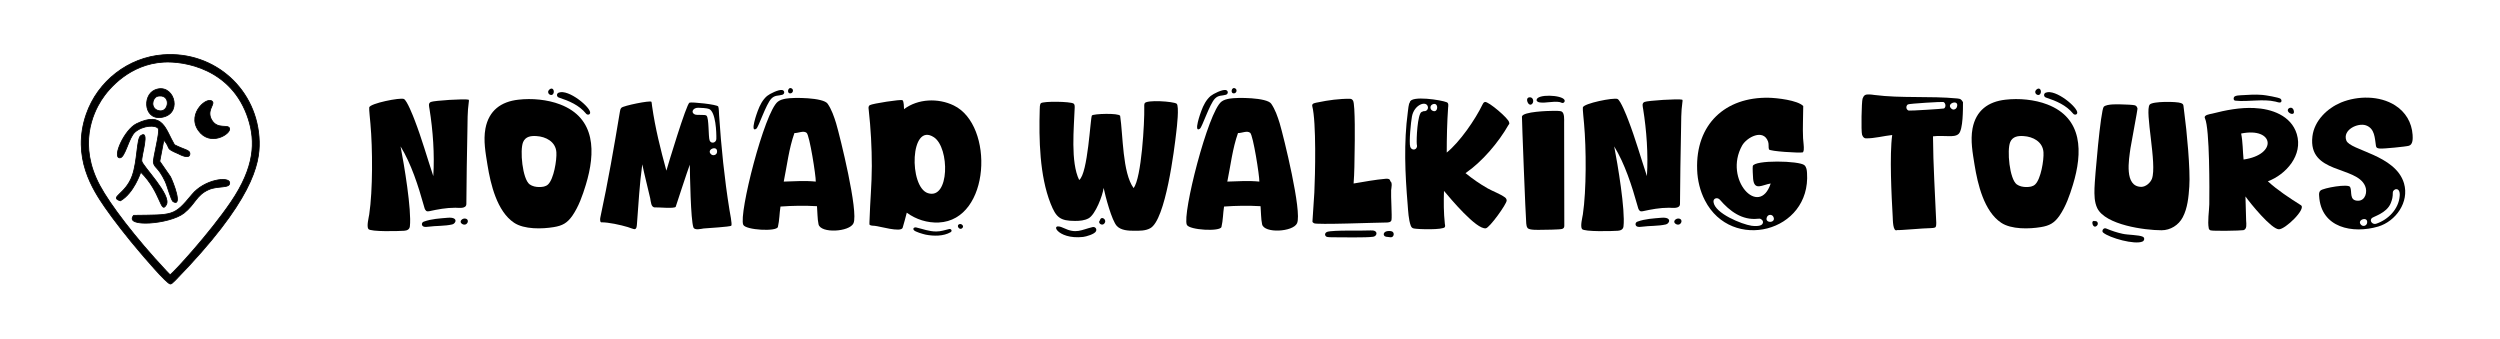
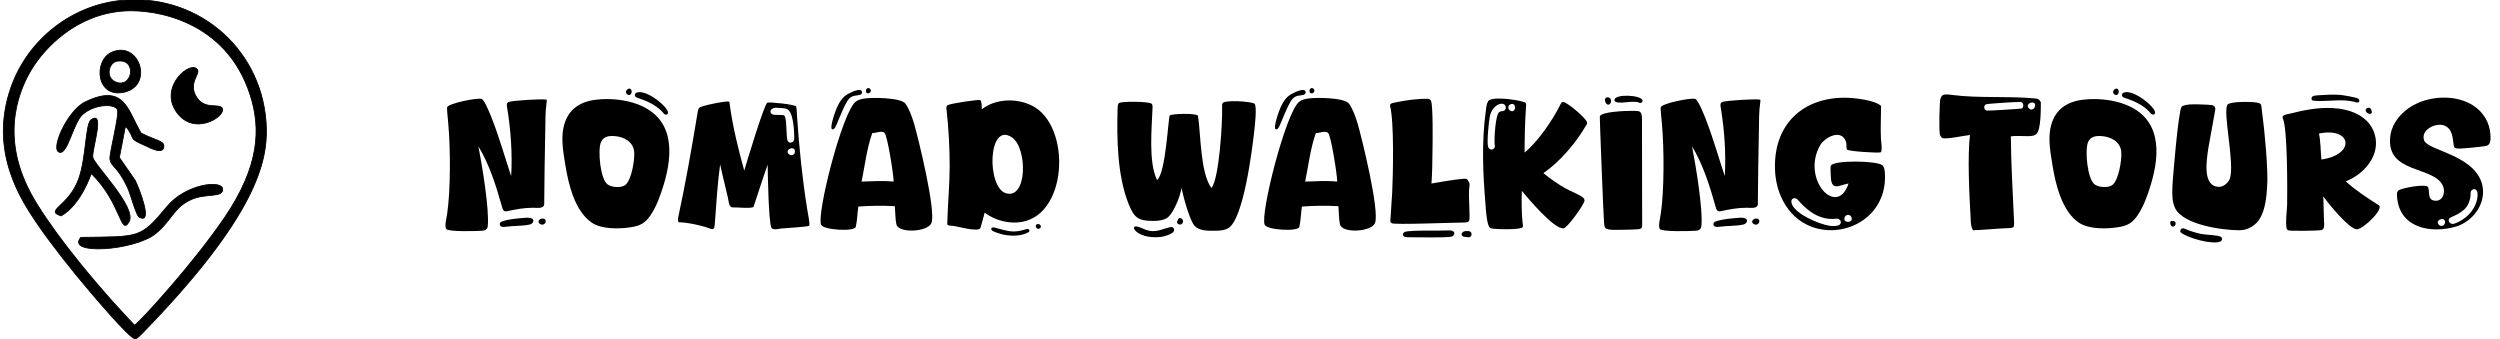
<svg xmlns="http://www.w3.org/2000/svg" xmlns:xlink="http://www.w3.org/1999/xlink" version="1.1" width="304.8mm" height="41.275mm" viewBox="0 0 304.8 41.275">
  <defs>
-     <path id="path_2026ed823f460e1adfd6be880aa170bc" d="M 48.837 17.851 C 50.139 19.972 51 22.671 51.672 25.071 C 51.735 25.285 51.777 25.563 51.966 25.713 C 52.05 25.778 52.197 25.778 52.302 25.756 C 53.394 25.521 54.381 25.328 55.515 25.328 C 55.935 25.328 56.859 25.499 56.859 24.856 C 56.88 21.9 56.922 18.943 56.985 15.987 C 57.006 14.83 56.985 13.587 57.153 12.451 C 57.174 12.344 57.195 12.237 57.132 12.152 C 56.649 12.023 52.932 12.259 52.533 12.43 C 52.176 12.58 52.323 12.987 52.365 13.287 C 52.785 15.901 52.995 18.815 52.827 21.471 C 52.071 19.2 51.42 16.886 50.559 14.658 C 50.391 14.208 49.614 12.216 49.236 12.066 C 48.774 11.873 45.121 12.601 45.016 13.094 C 44.974 13.287 45.142 14.765 45.163 15.087 C 45.436 18.108 45.457 23.185 45.016 26.142 C 44.953 26.549 44.68 27.577 44.911 27.92 C 45.163 28.284 48.69 28.177 49.278 28.134 C 49.614 28.113 49.929 27.984 49.971 27.599 C 50.202 25.606 49.257 19.993 48.837 17.851 Z M 52.218 27.642 C 53.163 27.513 54.213 27.577 55.137 27.363 C 55.599 27.256 55.914 26.442 54.591 26.549 C 53.604 26.635 52.617 26.677 51.672 27.02 C 51.358 27.127 51.358 27.556 51.694 27.642 C 51.84 27.684 52.071 27.663 52.218 27.642 Z M 56.775 26.656 C 56.376 26.549 55.893 27.02 56.334 27.299 C 56.922 27.663 57.342 26.806 56.775 26.656 Z" fill-rule="evenodd" fill="#000000" fill-opacity="1" stroke="none" stroke-opacity="1" stroke-width="0.1" stroke-linecap="round" stroke-linejoin="round" />
-     <path id="path_f3adf2d273e6dd551e8abb9b780e9c8e" d="M 67.457 11.425 C 67.646 11.082 67.394 10.589 67.016 10.889 C 66.491 11.318 67.205 11.853 67.457 11.425 Z M 71.949 13.783 C 72.096 13.141 69.304 10.805 68.107 11.298 C 67.813 11.427 67.855 11.812 68.149 11.898 C 69.388 12.305 70.606 12.819 71.446 13.847 C 71.572 14.019 71.886 14.04 71.949 13.783 Z M 67.519 27.688 C 68.569 27.516 69.157 27.195 69.787 26.295 C 70.564 25.16 71.026 23.831 71.425 22.525 C 72.621 18.604 72.663 14.405 68.296 12.733 C 66.742 12.134 64.832 11.962 63.194 12.155 C 61.094 12.391 59.604 13.462 59.184 15.669 C 58.911 17.147 59.205 18.668 59.436 20.125 C 59.814 22.46 60.59 25.76 62.669 27.152 C 63.908 27.988 66.112 27.924 67.519 27.688 Z M 65.733 22.803 C 65.334 22.803 64.914 22.717 64.578 22.482 C 63.696 21.839 63.36 18.304 63.78 17.318 C 64.074 16.633 64.746 16.547 65.397 16.59 C 66.552 16.654 67.749 17.276 67.833 18.561 C 67.896 19.525 67.518 21.818 66.825 22.482 C 66.531 22.76 66.132 22.803 65.733 22.803 Z" fill-rule="evenodd" fill="#000000" fill-opacity="1" stroke="none" stroke-opacity="1" stroke-width="0.1" stroke-linecap="round" stroke-linejoin="round" />
-     <path id="path_8a822ef4f488ee7a4ec1c441ab9542ff" d="M 81.246 20.807 C 80.532 18.215 79.881 15.601 79.503 12.945 C 79.482 12.837 79.461 12.473 79.419 12.409 C 79.293 12.216 76.017 12.88 75.765 13.137 C 75.639 13.266 75.597 13.459 75.576 13.63 C 74.863 17.937 74.128 22.179 73.204 26.464 C 73.162 26.614 73.12 27.042 73.288 27.106 C 74.17 27.085 75.681 27.428 76.542 27.685 C 76.689 27.728 77.277 27.963 77.382 27.942 C 77.634 27.899 77.634 27.535 77.655 27.342 C 77.844 24.9 77.97 22.457 78.306 20.036 C 78.6 21.429 78.957 22.8 79.272 24.171 C 79.356 24.557 79.356 25.328 79.881 25.285 C 80.322 25.264 82.169 25.457 82.379 25.221 C 82.379 25.221 83.87 20.658 84.101 20.079 C 84.122 21.364 84.206 26.806 84.542 27.728 C 84.689 28.113 85.487 27.899 85.781 27.856 C 86.181 27.813 89.037 27.663 89.163 27.513 C 89.289 27.363 88.974 25.842 88.932 25.564 C 88.323 21.772 87.924 17.872 87.672 14.037 C 87.651 13.802 87.651 13.159 87.567 12.987 C 87.441 12.73 84.312 12.409 84.06 12.516 C 83.682 12.688 81.456 20.058 81.246 20.807 Z M 86.517 17.122 C 86.349 16.651 86.454 14.402 86.139 14.102 C 85.971 13.93 84.983 14.08 84.71 13.952 C 84.185 13.716 84.479 13.137 85.11 13.137 C 85.383 13.137 86.223 13.18 86.454 13.287 C 87.273 13.652 87.357 16.158 87.336 16.951 C 87.315 17.422 86.685 17.572 86.517 17.122 Z M 86.727 18.836 C 85.992 18.237 87.546 17.615 87.42 18.558 C 87.378 18.879 86.979 19.029 86.727 18.836 Z" fill-rule="evenodd" fill="#000000" fill-opacity="1" stroke="none" stroke-opacity="1" stroke-width="0.1" stroke-linecap="round" stroke-linejoin="round" />
-     <path id="path_ad9d5d152859b66e636fb65929da0765" d="M 96.52 10.782 C 96.058 10.525 95.869 11.446 96.394 11.382 C 96.688 11.339 96.793 10.932 96.52 10.782 Z M 92.216 15.688 C 92.489 15.496 93.392 12.689 94.043 12.025 C 94.484 11.575 94.883 11.703 95.386 11.553 C 95.701 11.446 95.68 11.039 95.365 10.975 C 94.946 10.889 93.854 11.425 93.518 11.703 C 92.972 12.175 92.636 12.839 92.384 13.524 C 92.321 13.674 91.376 16.288 92.216 15.688 Z M 95.156 25.182 C 96.646 25.075 98.116 25.053 99.607 25.139 C 99.67 25.825 99.649 26.682 99.796 27.346 C 100.048 28.481 103.575 28.288 104.058 27.217 C 104.688 25.825 102.42 16.655 101.937 15.026 C 101.685 14.212 101.391 13.355 100.909 12.648 C 100.384 11.877 96.73 11.856 95.806 12.027 C 95.471 12.091 95.114 12.177 94.841 12.391 C 93.203 13.634 90.032 26.146 90.62 27.41 C 90.914 28.053 94.694 28.267 94.841 27.667 C 95.03 26.896 95.03 25.975 95.156 25.182 Z M 95.554 22.14 C 95.953 20.189 96.184 18.109 96.856 16.222 C 97.297 16.243 97.99 15.879 98.347 16.201 C 98.704 16.501 99.481 21.453 99.46 22.14 C 98.2 22.011 96.814 22.097 95.554 22.14 Z" fill-rule="evenodd" fill="#000000" fill-opacity="1" stroke="none" stroke-opacity="1" stroke-width="0.1" stroke-linecap="round" stroke-linejoin="round" />
-     <path id="path_2fdb481210e6fba3121f007f2d252599" d="M 110.554 25.929 C 111.688 26.763 113.073 27.191 114.458 27.127 C 120.778 26.827 121.24 15.259 116.285 12.859 C 114.395 11.938 111.918 12.024 110.219 13.309 C 110.198 13.073 110.219 12.366 110.029 12.216 C 109.862 12.088 106.376 12.623 106.061 12.816 C 105.83 12.945 105.893 13.18 105.914 13.395 C 106.166 15.666 106.292 17.98 106.292 20.251 C 106.292 22.436 106.082 24.557 106.019 26.72 C 106.019 26.806 105.977 27.383 106.019 27.405 C 106.187 27.533 106.439 27.511 106.649 27.533 C 107.216 27.576 109.841 28.372 110.05 27.772 C 110.24 27.194 110.386 26.529 110.554 25.929 Z M 113.134 23.55 C 110.782 22.801 110.95 14.809 113.869 16.737 C 115.8 18.023 115.779 24.386 113.134 23.55 Z M 117.355 27.771 C 117.544 27.536 117.229 27.257 116.998 27.321 C 116.494 27.45 116.998 28.2 117.355 27.771 Z M 115.906 28.305 C 116.137 28.156 115.969 27.877 115.738 27.92 C 115.172 28.049 114.731 28.222 114.143 28.222 C 113.262 28.222 112.527 27.92 111.688 27.727 C 111.499 27.683 111.268 27.813 111.394 28.027 C 111.52 28.263 112.569 28.541 112.842 28.605 C 113.808 28.798 115.025 28.82 115.906 28.305 Z" fill-rule="evenodd" fill="#000000" fill-opacity="1" stroke="none" stroke-opacity="1" stroke-width="0.1" stroke-linecap="round" stroke-linejoin="round" />
-     <path id="path_ff45c3be2d8b16e1b05fecb6e4e06876" d="M 138.207 22.928 C 136.842 21.064 136.926 16.479 136.569 14.123 C 136.401 13.758 133.294 13.866 133.126 14.08 C 132.937 14.315 132.643 21.171 131.572 21.943 C 130.501 19.757 130.942 15.558 131.026 13.137 C 131.026 12.966 131.047 12.73 130.879 12.623 C 130.48 12.366 127.225 12.323 126.91 12.58 C 126.763 12.709 126.763 13.159 126.763 13.351 C 126.658 16.972 126.742 21.407 128.086 24.814 C 128.758 26.506 129.241 26.935 131.068 26.935 C 131.635 26.935 132.223 26.892 132.727 26.613 C 133.546 26.163 134.448 23.828 134.554 22.907 C 134.763 23.914 135.54 26.892 136.17 27.556 C 136.674 28.092 137.577 28.134 138.27 28.134 C 138.921 28.134 139.635 28.156 140.223 27.834 C 142.112 26.849 143.183 18.151 143.414 16.094 C 143.477 15.58 143.792 12.923 143.456 12.644 C 143.099 12.366 139.74 12.13 139.551 12.602 C 139.488 12.773 139.509 12.944 139.509 13.116 C 139.551 14.873 139.173 21.728 138.207 22.928 Z M 134.109 26.851 C 133.773 27.172 134.34 27.579 134.613 27.279 C 135.075 26.786 134.235 26.251 134.109 26.851 Z M 132.054 28.887 C 132.411 28.845 133.482 28.545 133.629 28.18 C 133.755 27.879 133.503 27.622 133.209 27.686 C 131.781 28.029 131.235 28.545 129.66 27.793 C 127.855 26.935 128.799 29.252 132.054 28.887 Z" fill-rule="evenodd" fill="#000000" fill-opacity="1" stroke="none" stroke-opacity="1" stroke-width="0.1" stroke-linecap="round" stroke-linejoin="round" />
-     <path id="path_6e0afad9224d251b874d6357e0167268" d="M 150.601 10.782 C 150.139 10.525 149.95 11.446 150.475 11.382 C 150.768 11.339 150.874 10.932 150.601 10.782 Z M 146.296 15.688 C 146.569 15.496 147.472 12.689 148.123 12.025 C 148.564 11.575 148.963 11.703 149.467 11.553 C 149.782 11.446 149.761 11.039 149.446 10.975 C 149.026 10.889 147.934 11.425 147.598 11.703 C 147.052 12.175 146.716 12.839 146.464 13.524 C 146.401 13.674 145.456 16.288 146.296 15.688 Z M 149.236 25.182 C 150.726 25.075 152.196 25.053 153.687 25.139 C 153.75 25.825 153.729 26.682 153.876 27.346 C 154.128 28.481 157.655 28.288 158.138 27.217 C 158.768 25.825 156.5 16.655 156.018 15.026 C 155.766 14.212 155.472 13.355 154.989 12.648 C 154.464 11.877 150.81 11.856 149.887 12.027 C 149.551 12.091 149.194 12.177 148.921 12.391 C 147.283 13.634 144.113 26.146 144.701 27.41 C 144.994 28.053 148.774 28.267 148.921 27.667 C 149.11 26.896 149.11 25.975 149.236 25.182 Z M 149.635 22.14 C 150.034 20.189 150.265 18.109 150.936 16.222 C 151.377 16.243 152.07 15.879 152.427 16.201 C 152.784 16.501 153.561 21.453 153.54 22.14 C 152.28 22.011 150.894 22.097 149.635 22.14 Z" fill-rule="evenodd" fill="#000000" fill-opacity="1" stroke="none" stroke-opacity="1" stroke-width="0.1" stroke-linecap="round" stroke-linejoin="round" />
-     <path id="path_9341829e46a2b0abaa0c1e3cd93c0251" d="M 169.503 22.094 C 169.482 21.794 169.188 21.773 168.957 21.794 C 167.677 21.902 166.312 22.159 165.031 22.373 C 165.136 21.045 165.136 19.695 165.157 18.367 C 165.178 17.509 165.241 12.732 164.968 12.282 C 164.863 12.11 164.758 12.046 164.569 12.046 C 163.351 12.025 161.903 12.218 160.706 12.475 C 160.433 12.539 159.887 12.56 159.992 12.946 C 160.496 14.896 160.349 21.345 160.244 23.487 L 160.013 27.022 C 160.034 27.108 160.118 27.172 160.202 27.215 C 160.349 27.429 167.97 27.129 169.02 27.129 C 169.251 27.129 169.587 27.108 169.65 26.829 C 169.734 26.401 169.566 23.937 169.608 23.187 C 169.629 22.93 169.797 22.244 169.503 22.094 Z M 162.511 28.929 C 163.561 28.929 166.543 28.993 167.425 28.865 C 167.949 28.779 168.054 28.029 167.11 28.093 C 166.081 28.158 162.574 28.029 161.819 28.265 C 161.525 28.372 161.441 28.693 161.734 28.865 C 161.861 28.929 162.343 28.929 162.511 28.929 Z M 169.587 28.179 C 168.537 28.051 168.537 28.8 168.999 28.865 L 169.545 28.929 C 169.986 28.972 170.091 28.243 169.587 28.179 Z" fill-rule="evenodd" fill="#000000" fill-opacity="1" stroke="none" stroke-opacity="1" stroke-width="0.1" stroke-linecap="round" stroke-linejoin="round" />
-     <path id="path_26f6d6357fdeb3027ac4b969fab4e4aa" d="M 176.05 23.272 C 176.806 24.172 179.998 28.007 181.152 27.835 C 181.614 27.771 183.693 24.879 183.693 24.45 C 183.693 24.3 183.609 24.15 183.483 24.064 C 182.895 23.636 182.035 23.336 181.384 22.972 C 180.439 22.436 179.515 21.794 178.675 21.108 C 180.712 19.715 182.706 17.359 183.924 15.216 C 184.008 15.152 184.05 15.023 183.987 14.916 C 183.987 14.488 181.468 12.345 181.048 12.431 C 180.88 12.474 180.817 12.602 180.754 12.731 C 179.872 14.573 177.961 17.337 176.386 18.601 C 176.386 16.78 176.428 14.916 176.554 13.116 C 176.575 12.924 176.638 12.581 176.407 12.474 C 175.778 12.195 171.978 11.595 171.893 12.474 C 171.726 12.645 171.684 13.395 171.642 13.652 C 171.138 17.423 171.306 21.151 171.621 24.943 C 171.684 25.736 171.726 26.764 171.999 27.514 C 172.083 27.707 172.166 27.814 172.376 27.857 C 172.88 27.964 175.966 28.05 176.155 27.685 C 176.218 27.557 176.176 27.407 176.155 27.278 C 176.008 25.95 176.008 24.6 176.05 23.272 Z M 173.59 13.545 L 173.319 13.652 C 172.819 13.888 172.672 17.016 172.735 17.594 C 172.756 17.701 172.777 17.787 172.756 17.894 C 172.651 18.344 172.083 18.344 171.936 17.894 C 171.768 17.359 172.019 14.852 172.144 14.209 C 172.416 12.731 173.923 12.216 174.09 13.031 C 174.153 13.331 173.882 13.609 173.59 13.545 Z M 174.656 13.502 C 174.341 13.352 174.299 12.902 174.635 12.731 C 175.433 12.345 175.391 13.866 174.656 13.502 Z" fill-rule="evenodd" fill="#000000" fill-opacity="1" stroke="none" stroke-opacity="1" stroke-width="0.1" stroke-linecap="round" stroke-linejoin="round" />
-     <path id="path_a903bf7acc85ee94bd3f886681d6ef42" d="M 190.741 12.181 C 190.426 11.56 187.34 11.432 187.34 12.203 C 187.34 12.377 187.571 12.464 187.718 12.486 C 188.474 12.595 189.334 12.309 190.132 12.441 C 190.279 12.463 190.405 12.573 190.552 12.552 C 190.72 12.53 190.825 12.334 190.741 12.181 Z M 186.836 12.616 C 187.025 12.359 186.92 11.909 186.584 11.866 C 185.766 11.78 186.374 13.216 186.836 12.616 Z M 187.802 28.021 C 188.243 28.021 190.174 27.999 190.447 27.913 C 190.636 27.849 190.72 27.742 190.72 27.528 L 190.699 14.951 C 190.699 14.609 190.762 13.795 190.405 13.602 C 190.216 13.495 189.586 13.516 189.355 13.516 C 188.768 13.516 185.702 13.602 185.555 14.202 C 185.534 14.309 185.996 26.371 186.08 27.249 C 186.101 27.442 186.122 27.678 186.269 27.828 C 186.521 28.063 187.466 28.021 187.802 28.021 Z" fill-rule="evenodd" fill="#000000" fill-opacity="1" stroke="none" stroke-opacity="1" stroke-width="0.1" stroke-linecap="round" stroke-linejoin="round" />
-     <path id="path_16ef8e1a6ddd22dbc577bbc5c70d0127" d="M 196.803 17.851 C 198.105 19.972 198.966 22.671 199.638 25.071 C 199.701 25.285 199.743 25.563 199.932 25.713 C 200.016 25.778 200.163 25.778 200.268 25.756 C 201.36 25.521 202.347 25.328 203.481 25.328 C 203.901 25.328 204.825 25.499 204.825 24.856 C 204.846 21.9 204.888 18.943 204.951 15.987 C 204.972 14.83 204.951 13.587 205.119 12.451 C 205.14 12.344 205.161 12.237 205.098 12.152 C 204.615 12.023 200.898 12.259 200.499 12.43 C 200.142 12.58 200.289 12.987 200.331 13.287 C 200.751 15.901 200.961 18.815 200.793 21.471 C 200.037 19.2 199.386 16.886 198.525 14.658 C 198.357 14.208 197.58 12.216 197.202 12.066 C 196.74 11.873 193.087 12.601 192.982 13.094 C 192.94 13.287 193.108 14.765 193.129 15.087 C 193.402 18.108 193.423 23.185 192.982 26.142 C 192.919 26.549 192.646 27.577 192.877 27.92 C 193.129 28.284 196.656 28.177 197.244 28.134 C 197.58 28.113 197.895 27.984 197.937 27.599 C 198.168 25.606 197.223 19.993 196.803 17.851 Z M 200.185 27.642 C 201.129 27.513 202.179 27.577 203.103 27.363 C 203.565 27.256 203.88 26.442 202.557 26.549 C 201.57 26.635 200.583 26.677 199.639 27.02 C 199.324 27.127 199.324 27.556 199.66 27.642 C 199.807 27.684 200.038 27.663 200.185 27.642 Z M 204.741 26.656 C 204.342 26.549 203.859 27.02 204.3 27.299 C 204.888 27.663 205.308 26.806 204.741 26.656 Z" fill-rule="evenodd" fill="#000000" fill-opacity="1" stroke="none" stroke-opacity="1" stroke-width="0.1" stroke-linecap="round" stroke-linejoin="round" />
-     <path id="path_46ab6bcacbf967c209a88245f64c4d12" d="M 215.883 22.372 C 214.497 26.603 210.088 21.886 212.397 17.747 C 212.964 16.739 215.001 15.646 215.568 17.274 C 215.673 17.552 215.589 18.002 215.673 18.216 C 215.778 18.452 219.305 18.666 219.788 18.581 C 219.872 18.516 219.893 18.388 219.914 18.281 C 219.956 17.831 219.851 17.317 219.83 16.845 C 219.767 15.539 219.851 14.232 219.851 12.925 C 219.158 12.218 216.638 11.939 215.652 11.918 C 210.361 11.811 206.708 15.131 206.917 20.701 C 206.959 21.986 207.274 23.293 207.862 24.429 C 211.096 30.749 220.796 28.328 220.313 21.087 C 220.292 20.744 220.25 20.38 219.998 20.144 C 219.389 19.587 213.867 19.48 213.699 20.251 C 213.657 20.487 213.72 21.515 213.741 21.815 C 213.888 23.314 214.875 22.522 215.883 22.372 Z M 213.552 27.525 C 212.377 27.353 209.08 26.025 208.912 24.632 C 208.849 24.161 209.395 24.011 209.689 24.354 C 210.886 25.746 212.398 26.882 214.329 26.668 C 214.476 26.646 214.602 26.646 214.728 26.732 C 214.959 26.882 215.022 27.139 214.833 27.353 C 214.602 27.61 213.867 27.568 213.552 27.525 Z M 215.442 26.432 C 215.589 26.132 216.03 26.111 216.198 26.411 C 216.639 27.246 215.022 27.268 215.442 26.432 Z" fill-rule="evenodd" fill="#000000" fill-opacity="1" stroke="none" stroke-opacity="1" stroke-width="0.1" stroke-linecap="round" stroke-linejoin="round" />
-     <path id="path_0cd4dc35dd5503fca734324496d7f6ea" d="M 231.305 28.05 C 231.62 28.093 234.58 27.815 235.356 27.815 C 235.503 27.815 235.86 27.793 235.965 27.708 C 236.07 27.622 236.07 27.301 236.07 27.173 C 235.923 23.641 235.692 20.153 235.671 16.622 C 236.343 16.536 236.994 16.6 237.666 16.6 C 238.044 16.6 238.506 16.6 238.801 16.321 C 239.347 15.805 239.326 13.268 239.326 12.454 C 239.116 12.111 239.053 12.046 238.633 12.004 C 235.253 11.682 231.851 12.004 228.492 11.575 C 228.219 11.532 227.61 11.447 227.379 11.596 C 227.232 11.682 227.148 11.854 227.085 12.025 C 226.959 12.411 226.896 16.01 227.022 16.417 C 227.106 16.653 227.232 16.867 227.505 16.867 C 228.492 16.888 229.689 16.567 230.697 16.46 C 230.361 18.903 230.613 23.874 230.76 26.445 C 230.781 26.745 230.76 28.329 231.305 28.05 Z M 232.71 13.482 C 232.374 13.375 232.332 12.925 232.605 12.732 C 232.773 12.625 236.826 12.389 236.93 12.432 C 237.224 12.539 237.287 13.053 237.014 13.225 C 236.93 13.267 232.857 13.524 232.71 13.482 Z M 237.94 13.268 C 237.142 12.625 238.906 12.025 238.591 13.032 C 238.507 13.311 238.171 13.46 237.94 13.268 Z" fill-rule="evenodd" fill="#000000" fill-opacity="1" stroke="none" stroke-opacity="1" stroke-width="0.1" stroke-linecap="round" stroke-linejoin="round" />
-     <path id="path_1d603ee866a2ff6a09607884a82dff7b" d="M 248.764 11.425 C 248.953 11.082 248.701 10.589 248.323 10.889 C 247.798 11.318 248.512 11.853 248.764 11.425 Z M 253.256 13.783 C 253.403 13.141 250.611 10.805 249.414 11.298 C 249.12 11.427 249.162 11.812 249.456 11.898 C 250.695 12.305 251.912 12.819 252.752 13.847 C 252.878 14.019 253.193 14.04 253.256 13.783 Z M 248.826 27.688 C 249.876 27.516 250.464 27.195 251.094 26.295 C 251.87 25.16 252.332 23.831 252.731 22.525 C 253.928 18.604 253.97 14.405 249.603 12.733 C 248.049 12.134 246.138 11.962 244.501 12.155 C 242.401 12.391 240.91 13.462 240.49 15.669 C 240.217 17.147 240.511 18.668 240.742 20.125 C 241.12 22.46 241.897 25.76 243.976 27.152 C 245.214 27.988 247.419 27.924 248.826 27.688 Z M 247.04 22.803 C 246.641 22.803 246.221 22.717 245.885 22.482 C 245.003 21.839 244.667 18.304 245.087 17.318 C 245.381 16.633 246.053 16.547 246.704 16.59 C 247.859 16.654 249.056 17.276 249.14 18.561 C 249.203 19.525 248.825 21.818 248.132 22.482 C 247.838 22.76 247.439 22.803 247.04 22.803 Z" fill-rule="evenodd" fill="#000000" fill-opacity="1" stroke="none" stroke-opacity="1" stroke-width="0.1" stroke-linecap="round" stroke-linejoin="round" />
-     <path id="path_83ad6ff2e3ccf05f27565562f3e18667" d="M 266.121 26.488 C 266.709 25.374 266.835 24.003 266.919 22.76 C 267.066 20.746 266.604 15.862 266.31 13.741 C 266.268 13.462 266.247 13.162 266.205 12.884 C 266.184 12.691 266.058 12.627 265.89 12.562 C 265.407 12.369 262.426 12.327 262.09 12.755 C 261.46 13.548 263.014 20.04 262.365 21.796 C 262.176 22.289 261.611 22.782 261.066 22.782 C 258.951 22.76 259.558 19.44 259.747 18.068 C 259.83 17.533 260.626 13.312 260.605 13.248 C 260.563 13.055 260.48 12.905 260.291 12.841 C 260.144 12.777 259.055 12.734 258.825 12.734 C 258.3 12.712 256.872 12.648 256.494 13.012 C 256.116 13.355 255.381 21.882 255.36 22.953 C 255.339 23.767 255.339 24.624 255.695 25.374 C 256.702 27.431 261.504 28.073 263.539 28.073 C 264.61 28.073 265.617 27.452 266.121 26.488 Z M 255.402 26.96 C 254.835 26.745 255.15 28.009 255.654 27.517 C 255.885 27.302 255.738 26.895 255.402 26.96 Z M 261.218 29.445 C 261.449 29.338 261.512 28.995 261.26 28.866 C 260.798 28.631 259.433 28.652 258.782 28.502 C 258.089 28.352 257.459 28.138 256.788 27.859 C 256.43 27.709 256.2 28.181 256.41 28.352 C 257.187 29.016 260.294 29.873 261.218 29.445 Z" fill-rule="evenodd" fill="#000000" fill-opacity="1" stroke="none" stroke-opacity="1" stroke-width="0.1" stroke-linecap="round" stroke-linejoin="round" />
-     <path id="path_93168d4dfab4662a34972632d1602d5e" d="M 279.666 13.535 C 279.519 12.764 278.595 13.256 279.057 13.706 C 279.288 13.942 279.771 14.006 279.666 13.535 Z M 273.766 23.949 C 274.354 24.784 276.916 27.934 277.84 27.955 C 278.616 27.977 281.22 25.448 280.527 25.02 C 279.141 24.142 277.714 23.22 276.497 22.106 C 278.723 21.271 280.801 18.913 280.024 16.342 C 279.331 14.071 276.917 13.257 274.838 13.171 C 273.095 13.085 271.373 13.428 269.693 13.857 C 269.42 13.921 268.622 14.007 268.832 14.435 C 269.42 15.678 269.378 23.327 269.357 24.913 C 269.336 25.77 269.126 27.012 269.294 27.848 C 269.315 27.955 269.399 28.041 269.504 28.084 C 269.798 28.191 273.2 28.127 273.514 28.062 C 273.976 27.955 273.872 27.291 273.85 26.927 C 273.808 25.941 273.808 24.934 273.766 23.949 Z M 273.241 16.279 C 277.273 15.464 277.714 18.85 273.535 19.45 C 273.43 18.4 273.451 17.328 273.241 16.279 Z M 278.007 12.494 C 278.217 12.43 278.196 12.173 278.049 12.044 C 277.84 11.873 276.161 11.594 275.846 11.573 C 274.943 11.487 274.061 11.573 273.158 11.615 C 272.99 11.615 272.57 11.658 272.444 11.764 C 272.276 11.891 272.276 12.251 272.528 12.272 C 274.103 12.442 275.888 12.023 277.42 12.387 C 277.546 12.408 277.882 12.537 278.007 12.494 Z" fill-rule="evenodd" fill="#000000" fill-opacity="1" stroke="none" stroke-opacity="1" stroke-width="0.1" stroke-linecap="round" stroke-linejoin="round" />
-     <path id="path_85ee05a57d9167c210abe196782b5fe4" d="M 289.947 27.622 C 292.088 26.98 293.767 24.644 293.096 22.352 C 292.067 18.861 286.505 18.347 286.064 17.126 C 285.582 15.84 287.45 14.941 288.457 15.283 C 289.548 15.669 289.528 16.847 289.674 17.768 C 289.716 18.068 289.926 18.09 290.178 18.111 C 290.514 18.154 293.389 17.876 293.704 17.768 C 294.208 17.597 294.166 16.869 294.145 16.44 C 294.04 14.919 293.285 13.655 292.005 12.841 C 290.117 11.641 287.451 11.663 285.415 12.498 C 283.735 13.205 282.16 14.705 281.929 16.633 C 281.383 21.238 287.283 20.189 288.354 22.674 C 288.669 23.38 288.396 24.473 287.493 24.473 C 286.36 24.473 286.8 23.338 286.527 22.802 C 286.317 22.373 283.273 22.909 282.916 23.23 C 282.727 23.402 282.727 23.637 282.748 23.873 C 282.958 27.815 286.883 28.522 289.947 27.622 Z M 289.148 26.616 C 289.316 26.402 290.975 26.017 291.479 24.774 C 291.668 24.302 291.731 24.002 291.731 23.488 C 291.731 22.995 292.675 22.716 292.571 23.895 C 292.445 25.502 291.164 26.788 289.694 27.281 C 289.295 27.409 288.854 26.981 289.148 26.616 Z M 287.881 27.429 C 287.23 26.808 288.763 26.294 288.595 27.193 C 288.532 27.515 288.133 27.665 287.881 27.429 Z" fill-rule="evenodd" fill="#000000" fill-opacity="1" stroke="none" stroke-opacity="1" stroke-width="0.1" stroke-linecap="round" stroke-linejoin="round" />
-     <path id="path_ab3215824f79e20f8d0e38d02bd9c6d8" d="M 21.404 34.135 C 30.755 24.526 31.68 20.024 31.61 17.264 C 31.449 10.949 26.187 6.208 19.888 6.681 C 15.633 7 11.909 9.901 10.515 13.932 C 8.698 19.184 11.358 23.183 12.802 25.281 C 13.838 26.786 15.659 29.116 17.128 30.819 C 17.197 30.899 20.35 34.646 20.771 34.626 C 20.899 34.62 21.047 34.503 21.404 34.135 Z M 20.248 33.002 C 16.473 28.97 13.416 24.94 12.171 22.623 C 9.513 17.675 11.336 13.804 12.34 12.223 C 13.295 10.72 15.844 7.817 19.933 7.573 C 22.416 7.424 28.287 8.337 30.268 14.494 C 31.157 17.258 31.065 20.357 28.148 24.642 C 25.549 28.461 21.296 33.085 20.747 33.509 C 20.737 33.499 20.744 33.532 20.248 33.002 Z M 16.298 26.256 C 15.028 27.756 20.697 27.347 22.432 25.978 C 23.803 24.896 23.925 23.781 25.45 23.117 C 26.634 22.602 28.078 23.008 27.999 22.259 C 27.918 21.491 24.937 21.861 23.402 23.722 C 21.194 26.398 21.125 26.182 16.298 26.256 Z M 17.153 16.543 C 16.66 16.882 16.76 19.64 16.121 21.426 C 15.301 23.72 13.256 24.032 14.674 24.484 C 16.317 23.551 17.125 21.064 17.166 20.988 C 19.679 23.477 19.561 26.187 20.279 24.968 C 20.962 23.811 17.376 20.25 17.287 19.646 C 17.197 19.031 18.331 15.734 17.153 16.543 Z M 19.479 19.669 C 20.042 16.837 19.88 17.443 20.003 17.097 C 20.923 18.222 20.031 18.013 21.769 18.756 C 21.819 18.778 23.175 19.542 23.152 18.711 C 23.14 18.279 22.462 18.261 21.27 17.649 C 20.15 15.737 19.891 13.516 16.661 15.079 C 15.155 15.809 13.667 19.2 14.596 19.245 C 15.253 19.277 15.688 16.774 16.46 16.104 C 17.417 15.275 19.01 15.199 19.308 15.691 C 19.523 16.048 18.616 19.409 18.701 19.818 C 18.844 20.5 19.293 20.348 20.125 22.09 C 20.426 22.722 20.84 24.434 21.122 24.591 C 22.295 25.239 21.119 22.217 20.79 21.564 C 20.769 21.523 20.869 21.678 19.479 19.669 Z M 25.935 12.437 C 25.435 11.564 22.724 13.772 24.168 15.878 C 25.596 17.962 28.193 16.311 27.989 15.653 C 27.818 15.103 26.522 15.834 25.817 14.635 C 25.17 13.534 26.132 12.781 25.935 12.437 Z M 19.973 14.252 C 22.313 13.626 21.09 10.007 18.869 10.973 C 17.282 11.663 17.566 14.896 19.973 14.252 Z M 19.221 13.455 C 18.359 13.142 18.548 12.022 19.138 11.759 C 19.311 11.682 19.626 11.698 19.692 11.707 C 20.877 11.862 20.48 13.911 19.221 13.455 Z" fill-rule="evenodd" fill="#000000" fill-opacity="1" stroke="#000000" stroke-opacity="1" stroke-width="0.1" stroke-linecap="round" stroke-linejoin="round" />
+     <path id="path_a804f8b2661a56bbad1be4935fe6c12b" d="M 58.329 17.851 C 59.631 19.972 60.492 22.671 61.164 25.071 C 61.227 25.285 61.269 25.563 61.458 25.713 C 61.542 25.778 61.689 25.778 61.794 25.756 C 62.886 25.521 63.873 25.328 65.007 25.328 C 65.427 25.328 66.351 25.499 66.351 24.856 C 66.372 21.9 66.414 18.943 66.477 15.987 C 66.498 14.83 66.477 13.587 66.645 12.451 C 66.666 12.344 66.687 12.237 66.624 12.152 C 66.141 12.023 62.424 12.259 62.025 12.43 C 61.668 12.58 61.815 12.987 61.857 13.287 C 62.277 15.901 62.487 18.815 62.319 21.471 C 61.563 19.2 60.912 16.886 60.051 14.658 C 59.883 14.208 59.106 12.216 58.728 12.066 C 58.266 11.873 54.613 12.601 54.508 13.094 C 54.466 13.287 54.634 14.765 54.655 15.087 C 54.928 18.108 54.949 23.185 54.508 26.142 C 54.445 26.549 54.172 27.577 54.403 27.92 C 54.655 28.284 58.182 28.177 58.77 28.134 C 59.106 28.113 59.421 27.984 59.463 27.599 C 59.694 25.606 58.749 19.993 58.329 17.851 Z M 61.71 27.642 C 62.655 27.513 63.705 27.577 64.629 27.363 C 65.091 27.256 65.406 26.442 64.083 26.549 C 63.096 26.635 62.109 26.677 61.165 27.02 C 60.85 27.127 60.85 27.556 61.186 27.642 C 61.333 27.684 61.563 27.663 61.71 27.642 Z M 66.267 26.656 C 65.868 26.549 65.385 27.02 65.826 27.299 C 66.414 27.663 66.834 26.806 66.267 26.656 Z" fill-rule="evenodd" fill="#000000" fill-opacity="1" stroke="none" stroke-opacity="1" stroke-width="0.1" stroke-linecap="round" stroke-linejoin="round" />
+     <path id="path_aa7d5050e85088f10fb34c87cefb66df" d="M 76.949 11.425 C 77.138 11.082 76.886 10.589 76.508 10.889 C 75.983 11.318 76.697 11.853 76.949 11.425 Z M 81.442 13.783 C 81.589 13.141 78.796 10.805 77.599 11.298 C 77.305 11.426 77.347 11.812 77.641 11.898 C 78.88 12.305 80.098 12.819 80.938 13.847 C 81.064 14.019 81.379 14.04 81.442 13.783 Z M 77.011 27.688 C 78.061 27.516 78.649 27.195 79.279 26.295 C 80.056 25.16 80.518 23.831 80.917 22.525 C 82.113 18.604 82.155 14.405 77.788 12.733 C 76.234 12.134 74.324 11.962 72.686 12.155 C 70.586 12.391 69.096 13.462 68.676 15.669 C 68.403 17.147 68.697 18.668 68.928 20.125 C 69.306 22.46 70.082 25.76 72.161 27.152 C 73.4 27.988 75.605 27.924 77.011 27.688 Z M 75.225 22.803 C 74.826 22.803 74.406 22.717 74.07 22.482 C 73.188 21.839 72.852 18.304 73.272 17.318 C 73.566 16.633 74.238 16.547 74.889 16.59 C 76.044 16.654 77.241 17.276 77.325 18.561 C 77.388 19.525 77.01 21.818 76.317 22.482 C 76.023 22.76 75.624 22.803 75.225 22.803 Z" fill-rule="evenodd" fill="#000000" fill-opacity="1" stroke="none" stroke-opacity="1" stroke-width="0.1" stroke-linecap="round" stroke-linejoin="round" />
+     <path id="path_554ccde558f46f37526103ba2282be8d" d="M 90.738 20.807 C 90.024 18.215 89.373 15.601 88.995 12.945 C 88.974 12.837 88.953 12.473 88.911 12.409 C 88.785 12.216 85.509 12.88 85.257 13.137 C 85.131 13.266 85.089 13.459 85.068 13.63 C 84.355 17.937 83.62 22.179 82.696 26.464 C 82.654 26.614 82.612 27.042 82.78 27.106 C 83.662 27.085 85.174 27.428 86.034 27.685 C 86.181 27.728 86.769 27.963 86.874 27.942 C 87.126 27.899 87.126 27.535 87.147 27.342 C 87.336 24.9 87.462 22.457 87.798 20.036 C 88.092 21.429 88.449 22.8 88.764 24.171 C 88.848 24.557 88.848 25.328 89.373 25.285 C 89.814 25.264 91.661 25.457 91.871 25.221 C 91.871 25.221 93.362 20.658 93.593 20.079 C 93.614 21.364 93.698 26.806 94.034 27.728 C 94.181 28.113 94.979 27.899 95.273 27.856 C 95.673 27.813 98.529 27.663 98.655 27.513 C 98.781 27.363 98.466 25.842 98.424 25.564 C 97.815 21.772 97.416 17.872 97.164 14.037 C 97.143 13.802 97.143 13.159 97.059 12.987 C 96.933 12.73 93.804 12.409 93.552 12.516 C 93.174 12.687 90.948 20.058 90.738 20.807 Z M 96.009 17.122 C 95.841 16.651 95.946 14.402 95.631 14.102 C 95.463 13.93 94.475 14.08 94.202 13.952 C 93.677 13.716 93.971 13.137 94.602 13.137 C 94.875 13.137 95.715 13.18 95.946 13.287 C 96.765 13.652 96.849 16.158 96.828 16.951 C 96.807 17.422 96.177 17.572 96.009 17.122 Z M 96.219 18.836 C 95.484 18.237 97.038 17.615 96.912 18.558 C 96.87 18.879 96.471 19.029 96.219 18.836 Z" fill-rule="evenodd" fill="#000000" fill-opacity="1" stroke="none" stroke-opacity="1" stroke-width="0.1" stroke-linecap="round" stroke-linejoin="round" />
+     <path id="path_4cc4acff0d02d441fc142f8bdffa34c7" d="M 106.012 10.782 C 105.55 10.525 105.362 11.446 105.886 11.382 C 106.18 11.339 106.285 10.932 106.012 10.782 Z M 101.708 15.688 C 101.981 15.496 102.884 12.689 103.535 12.025 C 103.976 11.575 104.375 11.703 104.879 11.553 C 105.194 11.446 105.172 11.039 104.858 10.975 C 104.438 10.889 103.346 11.425 103.01 11.703 C 102.464 12.175 102.128 12.839 101.876 13.524 C 101.813 13.674 100.868 16.288 101.708 15.688 Z M 104.648 25.182 C 106.138 25.075 107.608 25.053 109.099 25.139 C 109.162 25.825 109.141 26.682 109.288 27.346 C 109.54 28.481 113.067 28.288 113.55 27.217 C 114.18 25.825 111.912 16.655 111.429 15.026 C 111.177 14.212 110.883 13.355 110.401 12.648 C 109.876 11.877 106.222 11.856 105.299 12.027 C 104.963 12.091 104.606 12.177 104.333 12.391 C 102.695 13.634 99.524 26.146 100.112 27.41 C 100.406 28.053 104.186 28.267 104.333 27.667 C 104.522 26.896 104.522 25.974 104.648 25.182 Z M 105.046 22.14 C 105.445 20.188 105.676 18.109 106.348 16.222 C 106.789 16.243 107.482 15.879 107.839 16.201 C 108.196 16.501 108.973 21.453 108.952 22.14 C 107.692 22.011 106.306 22.097 105.046 22.14 Z" fill-rule="evenodd" fill="#000000" fill-opacity="1" stroke="none" stroke-opacity="1" stroke-width="0.1" stroke-linecap="round" stroke-linejoin="round" />
+     <path id="path_811f61c365972d3c5016f70bee350d96" d="M 120.046 25.929 C 121.18 26.763 122.565 27.191 123.95 27.127 C 130.27 26.827 130.732 15.259 125.777 12.859 C 123.887 11.938 121.411 12.024 119.71 13.309 C 119.689 13.073 119.71 12.366 119.522 12.216 C 119.354 12.088 115.868 12.623 115.553 12.816 C 115.322 12.945 115.385 13.18 115.406 13.395 C 115.658 15.666 115.784 17.98 115.784 20.251 C 115.784 22.436 115.574 24.557 115.511 26.72 C 115.511 26.806 115.469 27.383 115.511 27.405 C 115.679 27.533 115.931 27.511 116.141 27.533 C 116.708 27.576 119.333 28.372 119.543 27.772 C 119.732 27.194 119.879 26.529 120.046 25.929 Z M 122.626 23.55 C 120.274 22.801 120.442 14.809 123.361 16.737 C 125.292 18.023 125.271 24.386 122.626 23.55 Z M 126.847 27.771 C 127.036 27.536 126.721 27.257 126.49 27.321 C 125.986 27.45 126.49 28.2 126.847 27.771 Z M 125.398 28.305 C 125.629 28.156 125.461 27.877 125.23 27.92 C 124.664 28.049 124.223 28.222 123.635 28.222 C 122.754 28.222 122.019 27.92 121.18 27.727 C 120.991 27.683 120.76 27.812 120.886 28.027 C 121.012 28.263 122.061 28.541 122.334 28.605 C 123.3 28.798 124.517 28.82 125.398 28.305 Z" fill-rule="evenodd" fill="#000000" fill-opacity="1" stroke="none" stroke-opacity="1" stroke-width="0.1" stroke-linecap="round" stroke-linejoin="round" />
+     <path id="path_7bbd225650d9e5980b92b53d94c01d51" d="M 147.699 22.928 C 146.334 21.064 146.418 16.479 146.061 14.123 C 145.893 13.758 142.786 13.866 142.618 14.08 C 142.429 14.315 142.135 21.171 141.064 21.943 C 139.993 19.757 140.434 15.558 140.518 13.137 C 140.518 12.966 140.539 12.73 140.371 12.623 C 139.972 12.366 136.717 12.323 136.402 12.58 C 136.255 12.709 136.255 13.158 136.255 13.351 C 136.15 16.972 136.234 21.407 137.578 24.814 C 138.25 26.506 138.733 26.935 140.56 26.935 C 141.127 26.935 141.715 26.892 142.219 26.613 C 143.038 26.163 143.941 23.828 144.046 22.907 C 144.256 23.914 145.032 26.892 145.662 27.556 C 146.166 28.092 147.069 28.134 147.762 28.134 C 148.413 28.134 149.127 28.156 149.715 27.834 C 151.604 26.849 152.675 18.151 152.906 16.094 C 152.969 15.58 153.284 12.923 152.948 12.644 C 152.591 12.366 149.232 12.13 149.043 12.602 C 148.98 12.773 149.001 12.944 149.001 13.116 C 149.043 14.873 148.665 21.728 147.699 22.928 Z M 143.601 26.851 C 143.265 27.172 143.832 27.579 144.105 27.279 C 144.567 26.786 143.727 26.251 143.601 26.851 Z M 141.546 28.887 C 141.903 28.845 142.974 28.545 143.121 28.18 C 143.247 27.879 142.995 27.622 142.701 27.686 C 141.273 28.029 140.727 28.545 139.153 27.793 C 137.347 26.935 138.292 29.252 141.546 28.887 Z" fill-rule="evenodd" fill="#000000" fill-opacity="1" stroke="none" stroke-opacity="1" stroke-width="0.1" stroke-linecap="round" stroke-linejoin="round" />
+     <path id="path_c215b7ea1cbe5270524d08e0646ec01c" d="M 160.093 10.782 C 159.631 10.525 159.442 11.446 159.967 11.382 C 160.261 11.339 160.365 10.932 160.093 10.782 Z M 155.788 15.688 C 156.061 15.496 156.964 12.689 157.615 12.025 C 158.056 11.575 158.455 11.703 158.959 11.553 C 159.274 11.446 159.253 11.039 158.938 10.975 C 158.518 10.889 157.426 11.425 157.09 11.703 C 156.544 12.175 156.208 12.839 155.956 13.524 C 155.893 13.674 154.948 16.288 155.788 15.688 Z M 158.728 25.182 C 160.219 25.075 161.688 25.053 163.179 25.139 C 163.242 25.825 163.221 26.682 163.368 27.346 C 163.62 28.481 167.148 28.288 167.63 27.217 C 168.26 25.825 165.993 16.655 165.51 15.026 C 165.258 14.212 164.964 13.355 164.481 12.648 C 163.956 11.877 160.303 11.856 159.379 12.027 C 159.043 12.091 158.686 12.177 158.413 12.391 C 156.775 13.634 153.605 26.146 154.193 27.41 C 154.487 28.053 158.266 28.267 158.413 27.667 C 158.602 26.896 158.602 25.974 158.728 25.182 Z M 159.127 22.14 C 159.526 20.188 159.757 18.109 160.429 16.222 C 160.869 16.243 161.562 15.879 161.919 16.201 C 162.276 16.501 163.053 21.453 163.032 22.14 C 161.772 22.011 160.387 22.097 159.127 22.14 Z" fill-rule="evenodd" fill="#000000" fill-opacity="1" stroke="none" stroke-opacity="1" stroke-width="0.1" stroke-linecap="round" stroke-linejoin="round" />
+     <path id="path_5525b86b8636b5b247667a82db5cda6f" d="M 178.995 22.094 C 178.974 21.794 178.68 21.773 178.449 21.794 C 177.169 21.902 175.804 22.159 174.523 22.373 C 174.628 21.045 174.628 19.695 174.649 18.367 C 174.67 17.509 174.733 12.732 174.46 12.282 C 174.355 12.11 174.25 12.046 174.061 12.046 C 172.843 12.025 171.395 12.218 170.198 12.475 C 169.925 12.539 169.379 12.56 169.484 12.946 C 169.988 14.896 169.841 21.345 169.736 23.487 L 169.505 27.022 C 169.526 27.108 169.61 27.172 169.694 27.215 C 169.841 27.429 177.463 27.129 178.512 27.129 C 178.743 27.129 179.079 27.108 179.142 26.829 C 179.226 26.401 179.058 23.937 179.1 23.187 C 179.121 22.93 179.289 22.244 178.995 22.094 Z M 172.003 28.929 C 173.053 28.929 176.035 28.993 176.917 28.865 C 177.441 28.779 177.547 28.029 176.602 28.093 C 175.573 28.158 172.066 28.029 171.31 28.265 C 171.017 28.372 170.933 28.693 171.227 28.865 C 171.353 28.929 171.835 28.929 172.003 28.929 Z M 179.079 28.179 C 178.029 28.05 178.029 28.8 178.491 28.865 L 179.037 28.929 C 179.478 28.972 179.583 28.243 179.079 28.179 Z" fill-rule="evenodd" fill="#000000" fill-opacity="1" stroke="none" stroke-opacity="1" stroke-width="0.1" stroke-linecap="round" stroke-linejoin="round" />
+     <path id="path_97536464b30852760da09bb9fc3fa9ee" d="M 185.542 23.272 C 186.298 24.172 189.489 28.007 190.644 27.835 C 191.106 27.771 193.185 24.879 193.185 24.45 C 193.185 24.3 193.101 24.15 192.975 24.064 C 192.387 23.636 191.527 23.336 190.876 22.972 C 189.931 22.436 189.007 21.793 188.167 21.108 C 190.204 19.715 192.198 17.359 193.416 15.216 C 193.5 15.152 193.542 15.023 193.479 14.916 C 193.479 14.488 190.96 12.345 190.54 12.431 C 190.372 12.474 190.309 12.602 190.246 12.731 C 189.364 14.573 187.453 17.337 185.879 18.601 C 185.879 16.78 185.921 14.916 186.046 13.116 C 186.067 12.924 186.13 12.581 185.899 12.474 C 185.27 12.195 181.47 11.595 181.386 12.474 C 181.218 12.645 181.176 13.395 181.134 13.652 C 180.63 17.423 180.798 21.151 181.113 24.943 C 181.176 25.736 181.218 26.764 181.491 27.514 C 181.575 27.707 181.659 27.814 181.869 27.857 C 182.372 27.964 185.458 28.05 185.648 27.685 C 185.71 27.557 185.668 27.407 185.647 27.278 C 185.5 25.95 185.5 24.6 185.542 23.272 Z M 183.082 13.545 L 182.811 13.652 C 182.311 13.888 182.164 17.016 182.227 17.594 C 182.248 17.701 182.269 17.787 182.248 17.894 C 182.143 18.344 181.575 18.344 181.428 17.894 C 181.26 17.359 181.511 14.852 181.636 14.209 C 181.908 12.731 183.415 12.216 183.582 13.031 C 183.645 13.331 183.374 13.609 183.082 13.545 Z M 184.148 13.502 C 183.833 13.352 183.791 12.902 184.127 12.731 C 184.925 12.345 184.883 13.866 184.148 13.502 Z" fill-rule="evenodd" fill="#000000" fill-opacity="1" stroke="none" stroke-opacity="1" stroke-width="0.1" stroke-linecap="round" stroke-linejoin="round" />
+     <path id="path_dd9a32b547eaa1d7a2d8548150edad93" d="M 200.233 12.181 C 199.918 11.56 196.832 11.432 196.832 12.203 C 196.832 12.377 197.063 12.464 197.21 12.486 C 197.966 12.595 198.827 12.309 199.624 12.441 C 199.771 12.463 199.897 12.573 200.044 12.551 C 200.212 12.53 200.317 12.334 200.233 12.181 Z M 196.328 12.616 C 196.517 12.359 196.412 11.909 196.076 11.866 C 195.258 11.78 195.866 13.216 196.328 12.616 Z M 197.294 28.021 C 197.735 28.021 199.666 27.999 199.939 27.913 C 200.128 27.849 200.212 27.742 200.212 27.528 L 200.191 14.951 C 200.191 14.609 200.254 13.794 199.897 13.602 C 199.708 13.495 199.078 13.516 198.847 13.516 C 198.26 13.516 195.194 13.602 195.047 14.202 C 195.026 14.309 195.488 26.371 195.572 27.249 C 195.593 27.442 195.614 27.678 195.761 27.828 C 196.013 28.063 196.958 28.021 197.294 28.021 Z" fill-rule="evenodd" fill="#000000" fill-opacity="1" stroke="none" stroke-opacity="1" stroke-width="0.1" stroke-linecap="round" stroke-linejoin="round" />
+     <path id="path_e69b0aa660cb2ad134869ef7ec02281f" d="M 206.295 17.851 C 207.597 19.972 208.458 22.671 209.13 25.071 C 209.193 25.285 209.235 25.563 209.424 25.713 C 209.508 25.778 209.655 25.778 209.76 25.756 C 210.852 25.521 211.839 25.328 212.973 25.328 C 213.393 25.328 214.317 25.499 214.317 24.856 C 214.338 21.9 214.38 18.943 214.443 15.987 C 214.464 14.83 214.443 13.587 214.611 12.451 C 214.632 12.344 214.653 12.237 214.59 12.152 C 214.107 12.023 210.39 12.259 209.991 12.43 C 209.634 12.58 209.781 12.987 209.823 13.287 C 210.243 15.901 210.453 18.815 210.285 21.471 C 209.529 19.2 208.878 16.886 208.017 14.658 C 207.849 14.208 207.072 12.216 206.694 12.066 C 206.232 11.873 202.579 12.601 202.474 13.094 C 202.432 13.287 202.6 14.765 202.621 15.087 C 202.894 18.108 202.915 23.185 202.474 26.142 C 202.411 26.549 202.138 27.577 202.369 27.92 C 202.621 28.284 206.148 28.177 206.736 28.134 C 207.072 28.113 207.387 27.984 207.429 27.599 C 207.66 25.606 206.715 19.993 206.295 17.851 Z M 209.677 27.642 C 210.621 27.513 211.671 27.577 212.595 27.363 C 213.057 27.256 213.373 26.442 212.049 26.549 C 211.062 26.635 210.076 26.677 209.131 27.02 C 208.816 27.127 208.816 27.556 209.152 27.642 C 209.299 27.684 209.53 27.663 209.677 27.642 Z M 214.233 26.656 C 213.834 26.549 213.351 27.02 213.792 27.299 C 214.38 27.663 214.8 26.806 214.233 26.656 Z" fill-rule="evenodd" fill="#000000" fill-opacity="1" stroke="none" stroke-opacity="1" stroke-width="0.1" stroke-linecap="round" stroke-linejoin="round" />
+     <path id="path_cd5cfe4386ca19ba7574518cab256ba6" d="M 225.375 22.372 C 223.989 26.603 219.58 21.886 221.889 17.747 C 222.456 16.739 224.493 15.646 225.06 17.274 C 225.165 17.552 225.081 18.002 225.165 18.216 C 225.27 18.452 228.797 18.666 229.28 18.581 C 229.364 18.516 229.385 18.388 229.406 18.281 C 229.448 17.831 229.343 17.317 229.322 16.845 C 229.259 15.539 229.343 14.232 229.343 12.925 C 228.65 12.218 226.131 11.939 225.144 11.918 C 219.853 11.811 216.2 15.131 216.41 20.701 C 216.452 21.986 216.766 23.293 217.354 24.429 C 220.588 30.749 230.288 28.328 229.805 21.087 C 229.784 20.744 229.742 20.379 229.49 20.144 C 228.881 19.587 223.359 19.48 223.191 20.251 C 223.149 20.487 223.212 21.515 223.233 21.815 C 223.38 23.314 224.367 22.522 225.375 22.372 Z M 223.044 27.525 C 221.869 27.353 218.572 26.025 218.404 24.632 C 218.341 24.161 218.887 24.011 219.181 24.354 C 220.378 25.746 221.89 26.882 223.821 26.668 C 223.968 26.646 224.094 26.646 224.22 26.732 C 224.451 26.882 224.514 27.139 224.325 27.353 C 224.094 27.61 223.359 27.568 223.044 27.525 Z M 224.934 26.432 C 225.081 26.132 225.522 26.111 225.69 26.411 C 226.131 27.246 224.514 27.268 224.934 26.432 Z" fill-rule="evenodd" fill="#000000" fill-opacity="1" stroke="none" stroke-opacity="1" stroke-width="0.1" stroke-linecap="round" stroke-linejoin="round" />
+     <path id="path_88f59a9905761a261207d5ea815dcf12" d="M 240.798 28.05 C 241.112 28.093 244.072 27.815 244.849 27.815 C 244.995 27.815 245.352 27.793 245.457 27.708 C 245.562 27.622 245.562 27.301 245.562 27.173 C 245.415 23.641 245.184 20.153 245.163 16.622 C 245.835 16.536 246.486 16.6 247.158 16.6 C 247.536 16.6 247.999 16.6 248.293 16.321 C 248.839 15.805 248.818 13.268 248.818 12.454 C 248.608 12.111 248.545 12.046 248.125 12.004 C 244.745 11.682 241.344 12.004 237.984 11.575 C 237.711 11.532 237.102 11.447 236.871 11.596 C 236.724 11.682 236.64 11.854 236.577 12.025 C 236.452 12.411 236.388 16.01 236.514 16.417 C 236.598 16.653 236.724 16.867 236.997 16.867 C 237.984 16.888 239.181 16.567 240.189 16.46 C 239.853 18.903 240.105 23.874 240.252 26.445 C 240.273 26.745 240.252 28.329 240.798 28.05 Z M 242.202 13.482 C 241.866 13.374 241.824 12.925 242.097 12.732 C 242.265 12.625 246.318 12.389 246.423 12.432 C 246.716 12.539 246.78 13.053 246.506 13.225 C 246.423 13.267 242.349 13.524 242.202 13.482 Z M 247.432 13.268 C 246.634 12.625 248.398 12.025 248.083 13.032 C 247.999 13.311 247.663 13.46 247.432 13.268 Z" fill-rule="evenodd" fill="#000000" fill-opacity="1" stroke="none" stroke-opacity="1" stroke-width="0.1" stroke-linecap="round" stroke-linejoin="round" />
+     <path id="path_5e79d2bd03b88a3e6b2bebfb363c5b42" d="M 258.256 11.425 C 258.445 11.082 258.193 10.589 257.815 10.889 C 257.29 11.318 258.004 11.853 258.256 11.425 Z M 262.748 13.783 C 262.895 13.141 260.103 10.805 258.906 11.298 C 258.612 11.426 258.654 11.812 258.948 11.898 C 260.187 12.305 261.404 12.819 262.244 13.847 C 262.37 14.019 262.685 14.04 262.748 13.783 Z M 258.318 27.688 C 259.368 27.516 259.956 27.195 260.586 26.295 C 261.362 25.16 261.824 23.831 262.223 22.525 C 263.42 18.604 263.462 14.405 259.095 12.733 C 257.541 12.134 255.63 11.962 253.993 12.155 C 251.893 12.391 250.402 13.462 249.982 15.669 C 249.709 17.147 250.003 18.668 250.234 20.125 C 250.612 22.46 251.389 25.76 253.468 27.152 C 254.707 27.988 256.911 27.924 258.318 27.688 Z M 256.532 22.803 C 256.133 22.803 255.713 22.717 255.377 22.482 C 254.495 21.839 254.159 18.304 254.579 17.318 C 254.873 16.633 255.545 16.547 256.196 16.59 C 257.351 16.654 258.548 17.276 258.632 18.561 C 258.695 19.525 258.317 21.818 257.624 22.482 C 257.33 22.76 256.931 22.803 256.532 22.803 Z" fill-rule="evenodd" fill="#000000" fill-opacity="1" stroke="none" stroke-opacity="1" stroke-width="0.1" stroke-linecap="round" stroke-linejoin="round" />
+     <path id="path_bd6019a71eca4abbac76c94de004f60c" d="M 275.613 26.488 C 276.201 25.374 276.327 24.003 276.411 22.76 C 276.558 20.746 276.096 15.862 275.802 13.741 C 275.76 13.462 275.739 13.162 275.697 12.884 C 275.676 12.691 275.55 12.627 275.382 12.562 C 274.899 12.369 271.918 12.327 271.582 12.755 C 270.952 13.548 272.506 20.04 271.856 21.796 C 271.668 22.289 271.103 22.782 270.558 22.782 C 268.443 22.76 269.05 19.44 269.239 18.068 C 269.322 17.533 270.118 13.312 270.097 13.248 C 270.055 13.055 269.972 12.905 269.783 12.841 C 269.637 12.776 268.547 12.734 268.317 12.734 C 267.792 12.712 266.364 12.648 265.986 13.012 C 265.608 13.355 264.873 21.882 264.852 22.953 C 264.831 23.767 264.831 24.624 265.187 25.374 C 266.194 27.431 270.997 28.073 273.031 28.073 C 274.102 28.073 275.109 27.452 275.613 26.488 Z M 264.894 26.96 C 264.327 26.745 264.642 28.009 265.146 27.517 C 265.377 27.302 265.23 26.895 264.894 26.96 Z M 270.71 29.445 C 270.941 29.338 271.004 28.995 270.752 28.866 C 270.29 28.631 268.925 28.652 268.274 28.502 C 267.581 28.352 266.952 28.138 266.28 27.859 C 265.923 27.709 265.692 28.181 265.902 28.352 C 266.678 29.016 269.786 29.873 270.71 29.445 Z" fill-rule="evenodd" fill="#000000" fill-opacity="1" stroke="none" stroke-opacity="1" stroke-width="0.1" stroke-linecap="round" stroke-linejoin="round" />
+     <path id="path_a141612c91fefebaa89c5047cdbd4b40" d="M 289.158 13.535 C 289.011 12.764 288.087 13.256 288.549 13.706 C 288.78 13.942 289.263 14.006 289.158 13.535 Z M 283.259 23.949 C 283.846 24.784 286.408 27.934 287.332 27.955 C 288.109 27.977 290.712 25.448 290.019 25.02 C 288.634 24.142 287.206 23.22 285.989 22.106 C 288.215 21.27 290.293 18.913 289.516 16.342 C 288.824 14.071 286.409 13.257 284.33 13.171 C 282.587 13.085 280.865 13.428 279.185 13.857 C 278.912 13.921 278.114 14.007 278.324 14.435 C 278.912 15.678 278.87 23.327 278.849 24.913 C 278.828 25.77 278.618 27.012 278.786 27.848 C 278.807 27.955 278.891 28.041 278.996 28.084 C 279.29 28.191 282.692 28.127 283.007 28.062 C 283.469 27.955 283.364 27.291 283.342 26.927 C 283.3 25.941 283.3 24.934 283.259 23.949 Z M 282.733 16.279 C 286.765 15.464 287.206 18.85 283.027 19.45 C 282.922 18.4 282.943 17.328 282.733 16.279 Z M 287.5 12.494 C 287.709 12.43 287.688 12.173 287.541 12.044 C 287.332 11.873 285.653 11.594 285.338 11.573 C 284.435 11.487 283.553 11.573 282.65 11.615 C 282.482 11.615 282.062 11.658 281.936 11.764 C 281.768 11.891 281.768 12.251 282.02 12.272 C 283.595 12.442 285.38 12.023 286.912 12.387 C 287.038 12.408 287.374 12.537 287.5 12.494 Z" fill-rule="evenodd" fill="#000000" fill-opacity="1" stroke="none" stroke-opacity="1" stroke-width="0.1" stroke-linecap="round" stroke-linejoin="round" />
+     <path id="path_e0a0847dc8d9388b6d8ff931c28c50a8" d="M 299.439 27.622 C 301.58 26.98 303.259 24.644 302.588 22.352 C 301.559 18.861 295.997 18.347 295.557 17.126 C 295.074 15.84 296.942 14.941 297.949 15.283 C 299.041 15.669 299.02 16.847 299.166 17.768 C 299.209 18.068 299.418 18.09 299.67 18.111 C 300.006 18.154 302.882 17.876 303.196 17.768 C 303.7 17.597 303.658 16.869 303.637 16.44 C 303.532 14.919 302.777 13.655 301.497 12.841 C 299.609 11.641 296.943 11.663 294.907 12.498 C 293.227 13.205 291.652 14.705 291.421 16.633 C 290.875 21.238 296.776 20.189 297.846 22.674 C 298.161 23.38 297.888 24.473 296.986 24.473 C 295.852 24.473 296.293 23.338 296.02 22.802 C 295.81 22.373 292.765 22.909 292.408 23.23 C 292.219 23.402 292.219 23.637 292.24 23.873 C 292.45 27.815 296.375 28.522 299.439 27.622 Z M 298.64 26.616 C 298.808 26.402 300.467 26.017 300.971 24.774 C 301.16 24.302 301.223 24.002 301.223 23.488 C 301.223 22.995 302.167 22.716 302.063 23.895 C 301.937 25.502 300.656 26.788 299.186 27.281 C 298.787 27.409 298.346 26.981 298.64 26.616 Z M 297.373 27.429 C 296.722 26.808 298.255 26.294 298.087 27.193 C 298.024 27.515 297.625 27.665 297.373 27.429 Z" fill-rule="evenodd" fill="#000000" fill-opacity="1" stroke="none" stroke-opacity="1" stroke-width="0.1" stroke-linecap="round" stroke-linejoin="round" />
+     <path id="path_37b18be6412f5df45842081f29749c3c" d="M 17.398 40.58 C 31.214 26.383 32.581 19.731 32.477 15.653 C 32.239 6.323 24.465 -0.681 15.158 0.017 C 8.873 0.488 3.37 4.774 1.31 10.731 C -1.374 18.49 2.556 24.398 4.69 27.497 C 6.22 29.721 8.911 33.164 11.081 35.68 C 11.183 35.798 15.841 41.334 16.464 41.305 C 16.653 41.296 16.87 41.123 17.398 40.58 Z M 15.69 38.906 C 10.113 32.948 5.596 26.994 3.757 23.571 C -0.17 16.26 2.524 10.541 4.007 8.206 C 5.417 5.985 9.184 1.697 15.224 1.335 C 18.893 1.115 27.567 2.464 30.494 11.561 C 31.808 15.644 31.672 20.223 27.362 26.554 C 23.522 32.196 17.238 39.028 16.428 39.654 C 16.413 39.64 16.423 39.688 15.69 38.906 Z M 9.855 28.939 C 7.979 31.154 16.353 30.55 18.917 28.528 C 20.943 26.929 21.123 25.282 23.376 24.301 C 25.125 23.54 27.259 24.139 27.142 23.033 C 27.022 21.899 22.618 22.445 20.35 25.194 C 17.088 29.148 16.986 28.83 9.855 28.939 Z M 11.118 14.588 C 10.389 15.089 10.537 19.164 9.593 21.802 C 8.381 25.192 5.36 25.653 7.455 26.321 C 9.882 24.942 11.076 21.267 11.137 21.156 C 14.85 24.833 14.675 28.836 15.737 27.036 C 16.744 25.326 11.447 20.065 11.316 19.172 C 11.183 18.264 12.858 13.393 11.118 14.588 Z M 14.554 19.207 C 15.386 15.022 15.147 15.918 15.328 15.406 C 16.687 17.069 15.369 16.76 17.937 17.858 C 18.012 17.891 20.015 19.018 19.981 17.792 C 19.964 17.153 18.961 17.127 17.2 16.222 C 15.546 13.397 15.163 10.116 10.391 12.425 C 8.165 13.503 5.967 18.513 7.339 18.58 C 8.31 18.628 8.953 14.929 10.094 13.939 C 11.507 12.714 13.861 12.602 14.301 13.33 C 14.62 13.857 13.279 18.823 13.405 19.426 C 13.616 20.434 14.279 20.21 15.508 22.784 C 15.954 23.717 16.564 26.247 16.982 26.478 C 18.714 27.436 16.977 22.971 16.491 22.007 C 16.461 21.946 16.607 22.175 14.554 19.207 Z M 24.093 8.522 C 23.354 7.232 19.349 10.495 21.482 13.606 C 23.592 16.684 27.429 14.246 27.127 13.274 C 26.875 12.461 24.96 13.541 23.918 11.769 C 22.962 10.143 24.384 9.03 24.093 8.522 Z M 15.284 11.204 C 18.741 10.279 16.934 4.932 13.652 6.359 C 11.308 7.378 11.728 12.155 15.284 11.204 Z M 14.173 10.025 C 12.9 9.564 13.179 7.908 14.05 7.52 C 14.305 7.406 14.771 7.43 14.869 7.443 C 16.62 7.672 16.034 10.699 14.173 10.025 Z" fill-rule="evenodd" fill="#000000" fill-opacity="1" stroke="#000000" stroke-opacity="1" stroke-width="0.1" stroke-linecap="round" stroke-linejoin="round" />
  </defs>
  <g>
    <g>
-       <g>
-         <use xlink:href="#path_2026ed823f460e1adfd6be880aa170bc" />
-       </g>
-       <g>
-         <use xlink:href="#path_f3adf2d273e6dd551e8abb9b780e9c8e" />
-       </g>
-       <g>
-         <use xlink:href="#path_8a822ef4f488ee7a4ec1c441ab9542ff" />
-       </g>
-       <g>
-         <use xlink:href="#path_ad9d5d152859b66e636fb65929da0765" />
-       </g>
-       <g>
-         <use xlink:href="#path_2fdb481210e6fba3121f007f2d252599" />
-       </g>
-       <g>
-         <use xlink:href="#path_ff45c3be2d8b16e1b05fecb6e4e06876" />
-       </g>
-       <g>
-         <use xlink:href="#path_6e0afad9224d251b874d6357e0167268" />
-       </g>
-       <g>
-         <use xlink:href="#path_9341829e46a2b0abaa0c1e3cd93c0251" />
-       </g>
-       <g>
-         <use xlink:href="#path_26f6d6357fdeb3027ac4b969fab4e4aa" />
-       </g>
-       <g>
-         <use xlink:href="#path_a903bf7acc85ee94bd3f886681d6ef42" />
-       </g>
-       <g>
-         <use xlink:href="#path_16ef8e1a6ddd22dbc577bbc5c70d0127" />
-       </g>
-       <g>
-         <use xlink:href="#path_46ab6bcacbf967c209a88245f64c4d12" />
-       </g>
-       <g>
-         <use xlink:href="#path_0cd4dc35dd5503fca734324496d7f6ea" />
-       </g>
-       <g>
-         <use xlink:href="#path_1d603ee866a2ff6a09607884a82dff7b" />
-       </g>
-       <g>
-         <use xlink:href="#path_83ad6ff2e3ccf05f27565562f3e18667" />
-       </g>
-       <g>
-         <use xlink:href="#path_93168d4dfab4662a34972632d1602d5e" />
-       </g>
-       <g>
-         <use xlink:href="#path_85ee05a57d9167c210abe196782b5fe4" />
-       </g>
+       <use xlink:href="#path_a804f8b2661a56bbad1be4935fe6c12b" />
    </g>
    <g>
-       <use xlink:href="#path_ab3215824f79e20f8d0e38d02bd9c6d8" />
+       <use xlink:href="#path_aa7d5050e85088f10fb34c87cefb66df" />
+     </g>
+     <g>
+       <use xlink:href="#path_554ccde558f46f37526103ba2282be8d" />
+     </g>
+     <g>
+       <use xlink:href="#path_4cc4acff0d02d441fc142f8bdffa34c7" />
+     </g>
+     <g>
+       <use xlink:href="#path_811f61c365972d3c5016f70bee350d96" />
+     </g>
+     <g>
+       <use xlink:href="#path_7bbd225650d9e5980b92b53d94c01d51" />
+     </g>
+     <g>
+       <use xlink:href="#path_c215b7ea1cbe5270524d08e0646ec01c" />
+     </g>
+     <g>
+       <use xlink:href="#path_5525b86b8636b5b247667a82db5cda6f" />
+     </g>
+     <g>
+       <use xlink:href="#path_97536464b30852760da09bb9fc3fa9ee" />
+     </g>
+     <g>
+       <use xlink:href="#path_dd9a32b547eaa1d7a2d8548150edad93" />
+     </g>
+     <g>
+       <use xlink:href="#path_e69b0aa660cb2ad134869ef7ec02281f" />
+     </g>
+     <g>
+       <use xlink:href="#path_cd5cfe4386ca19ba7574518cab256ba6" />
+     </g>
+     <g>
+       <use xlink:href="#path_88f59a9905761a261207d5ea815dcf12" />
+     </g>
+     <g>
+       <use xlink:href="#path_5e79d2bd03b88a3e6b2bebfb363c5b42" />
+     </g>
+     <g>
+       <use xlink:href="#path_bd6019a71eca4abbac76c94de004f60c" />
+     </g>
+     <g>
+       <use xlink:href="#path_a141612c91fefebaa89c5047cdbd4b40" />
+     </g>
+     <g>
+       <use xlink:href="#path_e0a0847dc8d9388b6d8ff931c28c50a8" />
    </g>
  </g>
+   <g>
+     <use xlink:href="#path_37b18be6412f5df45842081f29749c3c" />
+   </g>
</svg>
